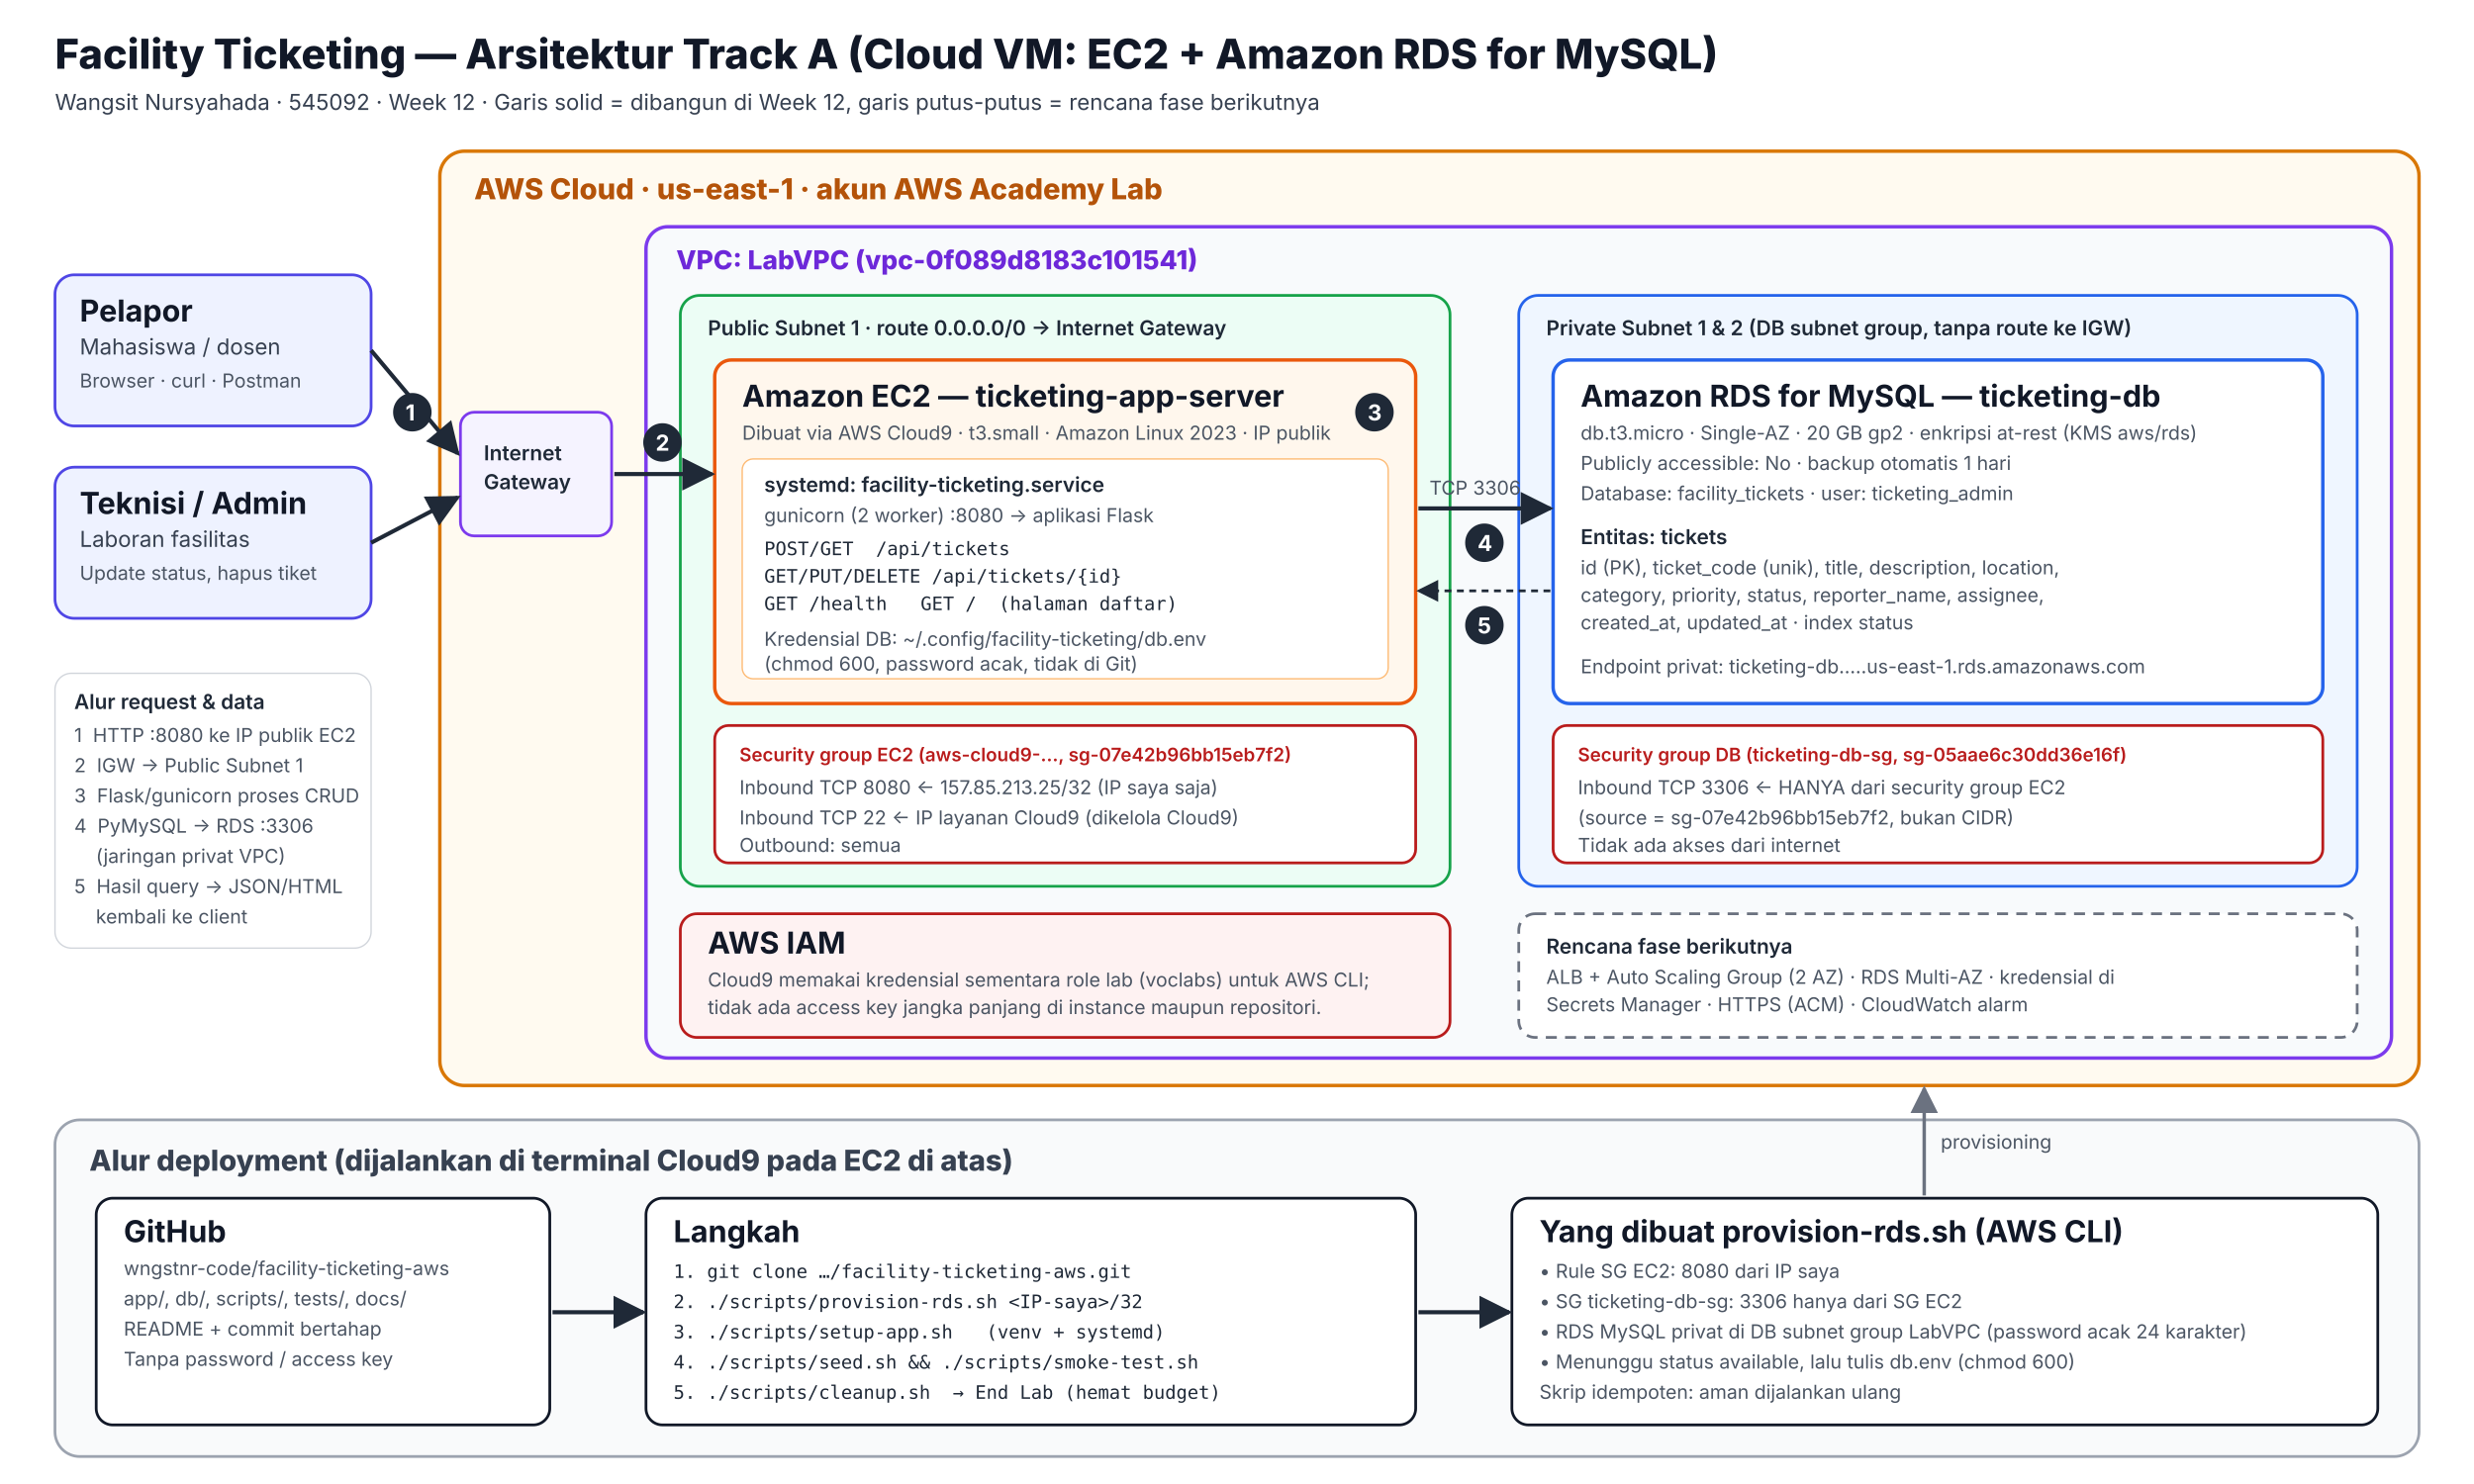
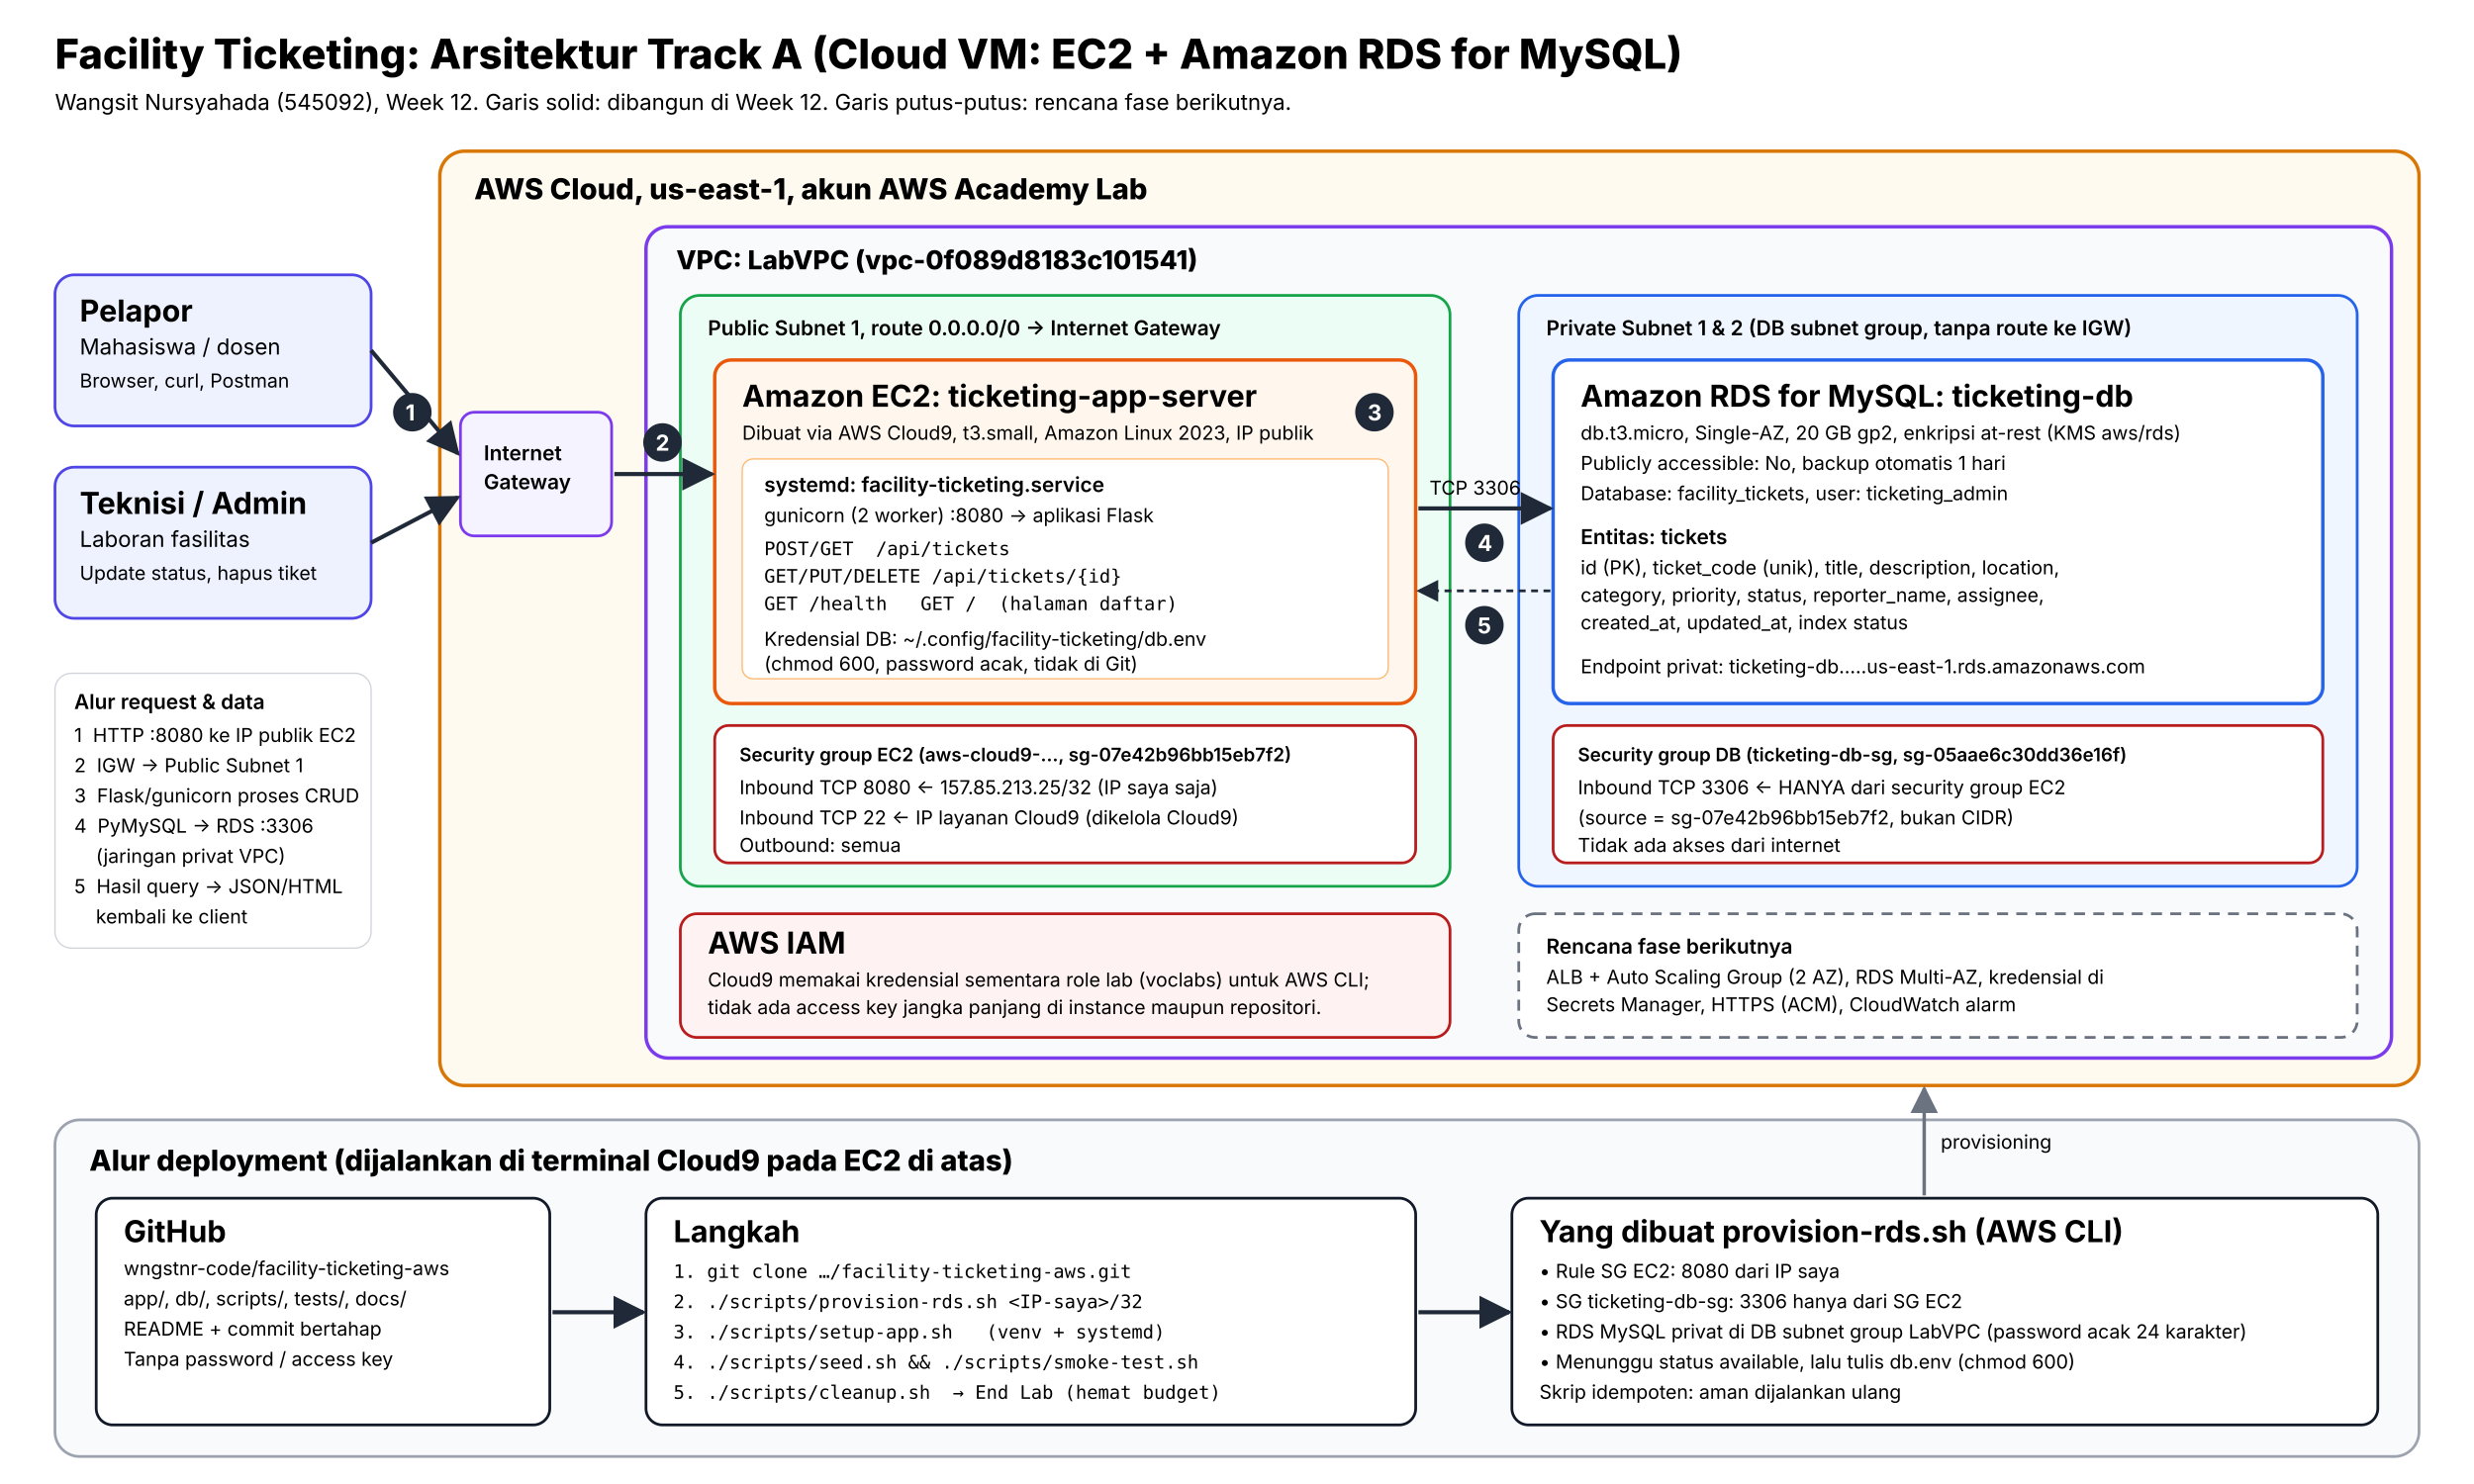
<svg xmlns="http://www.w3.org/2000/svg" xml:space="preserve" width="1800" height="1080" viewBox="0 0 1800 1080" font-family="Inter, DejaVu Sans, sans-serif">
  <defs>
    <marker id="arr" viewBox="0 0 10 10" refX="9" refY="5" markerWidth="8" markerHeight="8" orient="auto-start-reverse">
      <path d="M0,0 L10,5 L0,10 z" fill="#1f2937" />
    </marker>
    <marker id="arrG" viewBox="0 0 10 10" refX="9" refY="5" markerWidth="8" markerHeight="8" orient="auto-start-reverse">
      <path d="M0,0 L10,5 L0,10 z" fill="#6b7280" />
    </marker>
    <style>
-       .t{font-size:22px;font-weight:700;fill:#111827}
-       .s{font-size:16px;fill:#374151}
-       .xs{font-size:14px;fill:#4b5563}
-       .mono{font-family:'DejaVu Sans Mono',monospace;font-size:13.5px;fill:#1f2937}
-       .lbl{font-size:15px;font-weight:600;fill:#1f2937}
+       .t{font-size:22px;font-weight:700;fill:#000000}
+       .s{font-size:16px;fill:#000000}
+       .xs{font-size:14px;fill:#000000}
+       .mono{font-family:'DejaVu Sans Mono',monospace;font-size:13.5px;fill:#000000}
+       .lbl{font-size:15px;font-weight:600;fill:#000000}
      .num{font-size:16px;font-weight:700;fill:#fff}
-       .sg{font-size:13.5px;font-weight:600;fill:#b91c1c}
+       .sg{font-size:13.5px;font-weight:600;fill:#000000}
    </style>
  </defs>
  <rect width="1800" height="1080" fill="#fff" />
-   <text x="40" y="50" font-size="30" font-weight="800" fill="#111827">Facility Ticketing — Arsitektur Track A (Cloud VM: EC2 + Amazon RDS for MySQL)</text>
-   <text x="40" y="80" class="s">Wangsit Nursyahada · 545092 · Week 12 · Garis solid = dibangun di Week 12, garis putus-putus = rencana fase berikutnya</text>
+   <text x="40" y="50" font-size="30" font-weight="800" fill="#000000">Facility Ticketing: Arsitektur Track A (Cloud VM: EC2 + Amazon RDS for MySQL)</text>
+   <text x="40" y="80" class="s">Wangsit Nursyahada (545092), Week 12. Garis solid: dibangun di Week 12. Garis putus-putus: rencana fase berikutnya.</text>
  <rect x="40" y="200" width="230" height="110" rx="14" fill="#eef2ff" stroke="#4f46e5" stroke-width="2" />
  <text x="58" y="234" class="t">Pelapor</text>
  <text x="58" y="258" class="s">Mahasiswa / dosen</text>
-   <text x="58" y="282" class="xs">Browser · curl · Postman</text>
+   <text x="58" y="282" class="xs">Browser, curl, Postman</text>
  <rect x="40" y="340" width="230" height="110" rx="14" fill="#eef2ff" stroke="#4f46e5" stroke-width="2" />
  <text x="58" y="374" class="t">Teknisi / Admin</text>
  <text x="58" y="398" class="s">Laboran fasilitas</text>
  <text x="58" y="422" class="xs">Update status, hapus tiket</text>
  <rect x="40" y="490" width="230" height="200" rx="12" fill="#fff" stroke="#d1d5db" />
  <text x="54" y="516" class="lbl">Alur request &amp; data</text>
  <text x="54" y="540" class="xs">1  HTTP :8080 ke IP publik EC2</text>
  <text x="54" y="562" class="xs">2  IGW → Public Subnet 1</text>
  <text x="54" y="584" class="xs">3  Flask/gunicorn proses CRUD</text>
  <text x="54" y="606" class="xs">4  PyMySQL → RDS :3306</text>
  <text x="54" y="628" class="xs">    (jaringan privat VPC)</text>
  <text x="54" y="650" class="xs">5  Hasil query → JSON/HTML</text>
  <text x="54" y="672" class="xs">    kembali ke client</text>
  <rect x="320" y="110" width="1440" height="680" rx="18" fill="#fffaf0" stroke="#d97706" stroke-width="2.5" />
-   <text x="345" y="145" font-size="21" font-weight="800" fill="#b45309">AWS Cloud · us-east-1 · akun AWS Academy Lab</text>
+   <text x="345" y="145" font-size="21" font-weight="800" fill="#000000">AWS Cloud, us-east-1, akun AWS Academy Lab</text>
  <rect x="335" y="300" width="110" height="90" rx="10" fill="#f5f3ff" stroke="#7c3aed" stroke-width="2" />
  <text x="352" y="335" class="lbl">Internet</text>
  <text x="352" y="356" class="lbl">Gateway</text>
  <rect x="470" y="165" width="1270" height="605" rx="16" fill="#f8fafc" stroke="#7c3aed" stroke-width="2.5" />
-   <text x="492" y="196" font-size="19" font-weight="800" fill="#6d28d9">VPC: LabVPC (vpc-0f089d8183c101541)</text>
+   <text x="492" y="196" font-size="19" font-weight="800" fill="#000000">VPC: LabVPC (vpc-0f089d8183c101541)</text>
  <rect x="495" y="215" width="560" height="430" rx="14" fill="#ecfdf5" stroke="#16a34a" stroke-width="2" />
-   <text x="515" y="244" class="lbl" fill="#15803d">Public Subnet 1 · route 0.0.0.0/0 → Internet Gateway</text>
+   <text x="515" y="244" class="lbl">Public Subnet 1, route 0.0.0.0/0 → Internet Gateway</text>
  <rect x="520" y="262" width="510" height="250" rx="12" fill="#fff7ed" stroke="#ea580c" stroke-width="2.5" />
-   <text x="540" y="296" class="t">Amazon EC2 — ticketing-app-server</text>
-   <text x="540" y="320" class="xs">Dibuat via AWS Cloud9 · t3.small · Amazon Linux 2023 · IP publik</text>
+   <text x="540" y="296" class="t">Amazon EC2: ticketing-app-server</text>
+   <text x="540" y="320" class="xs">Dibuat via AWS Cloud9, t3.small, Amazon Linux 2023, IP publik</text>
  <rect x="540" y="334" width="470" height="160" rx="8" fill="#fff" stroke="#fdba74" />
  <text x="556" y="358" class="lbl">systemd: facility-ticketing.service</text>
  <text x="556" y="380" class="xs">gunicorn (2 worker) :8080 → aplikasi Flask</text>
  <text x="556" y="404" class="mono">POST/GET  /api/tickets</text>
  <text x="556" y="424" class="mono">GET/PUT/DELETE /api/tickets/{id}</text>
  <text x="556" y="444" class="mono">GET /health   GET /  (halaman daftar)</text>
  <text x="556" y="470" class="xs">Kredensial DB: ~/.config/facility-ticketing/db.env</text>
  <text x="556" y="488" class="xs">(chmod 600, password acak, tidak di Git)</text>
  <rect x="520" y="528" width="510" height="100" rx="10" fill="#fff" stroke="#b91c1c" stroke-width="2" />
  <text x="538" y="554" class="sg">Security group EC2 (aws-cloud9-…, sg-07e42b96bb15eb7f2)</text>
  <text x="538" y="578" class="xs">Inbound TCP 8080 ← 157.85.213.25/32 (IP saya saja)</text>
  <text x="538" y="600" class="xs">Inbound TCP 22 ← IP layanan Cloud9 (dikelola Cloud9)</text>
  <text x="538" y="620" class="xs">Outbound: semua</text>
  <rect x="1105" y="215" width="610" height="430" rx="14" fill="#eff6ff" stroke="#2563eb" stroke-width="2" />
-   <text x="1125" y="244" class="lbl" fill="#1d4ed8">Private Subnet 1 &amp; 2 (DB subnet group, tanpa route ke IGW)</text>
+   <text x="1125" y="244" class="lbl">Private Subnet 1 &amp; 2 (DB subnet group, tanpa route ke IGW)</text>
  <rect x="1130" y="262" width="560" height="250" rx="12" fill="#fff" stroke="#2563eb" stroke-width="2.5" />
-   <text x="1150" y="296" class="t">Amazon RDS for MySQL — ticketing-db</text>
-   <text x="1150" y="320" class="xs">db.t3.micro · Single-AZ · 20 GB gp2 · enkripsi at-rest (KMS aws/rds)</text>
-   <text x="1150" y="342" class="xs">Publicly accessible: No · backup otomatis 1 hari</text>
-   <text x="1150" y="364" class="xs">Database: facility_tickets · user: ticketing_admin</text>
+   <text x="1150" y="296" class="t">Amazon RDS for MySQL: ticketing-db</text>
+   <text x="1150" y="320" class="xs">db.t3.micro, Single-AZ, 20 GB gp2, enkripsi at-rest (KMS aws/rds)</text>
+   <text x="1150" y="342" class="xs">Publicly accessible: No, backup otomatis 1 hari</text>
+   <text x="1150" y="364" class="xs">Database: facility_tickets, user: ticketing_admin</text>
  <text x="1150" y="396" class="lbl">Entitas: tickets</text>
  <text x="1150" y="418" class="xs">id (PK), ticket_code (unik), title, description, location,</text>
  <text x="1150" y="438" class="xs">category, priority, status, reporter_name, assignee,</text>
-   <text x="1150" y="458" class="xs">created_at, updated_at · index status</text>
+   <text x="1150" y="458" class="xs">created_at, updated_at, index status</text>
  <text x="1150" y="490" class="xs">Endpoint privat: ticketing-db.….us-east-1.rds.amazonaws.com</text>
  <rect x="1130" y="528" width="560" height="100" rx="10" fill="#fff" stroke="#b91c1c" stroke-width="2" />
  <text x="1148" y="554" class="sg">Security group DB (ticketing-db-sg, sg-05aae6c30dd36e16f)</text>
  <text x="1148" y="578" class="xs">Inbound TCP 3306 ← HANYA dari security group EC2</text>
  <text x="1148" y="600" class="xs">(source = sg-07e42b96bb15eb7f2, bukan CIDR)</text>
  <text x="1148" y="620" class="xs">Tidak ada akses dari internet</text>
  <rect x="495" y="665" width="560" height="90" rx="12" fill="#fef2f2" stroke="#b91c1c" stroke-width="2" />
  <text x="515" y="694" class="t">AWS IAM</text>
  <text x="515" y="718" class="xs">Cloud9 memakai kredensial sementara role lab (voclabs) untuk AWS CLI;</text>
  <text x="515" y="738" class="xs">tidak ada access key jangka panjang di instance maupun repositori.</text>
  <rect x="1105" y="665" width="610" height="90" rx="12" fill="#fff" stroke="#6b7280" stroke-width="2" stroke-dasharray="8 6" />
  <text x="1125" y="694" class="lbl">Rencana fase berikutnya</text>
-   <text x="1125" y="716" class="xs">ALB + Auto Scaling Group (2 AZ) · RDS Multi-AZ · kredensial di</text>
-   <text x="1125" y="736" class="xs">Secrets Manager · HTTPS (ACM) · CloudWatch alarm</text>
+   <text x="1125" y="716" class="xs">ALB + Auto Scaling Group (2 AZ), RDS Multi-AZ, kredensial di</text>
+   <text x="1125" y="736" class="xs">Secrets Manager, HTTPS (ACM), CloudWatch alarm</text>
  <path d="M270,255 L333,330" stroke="#1f2937" stroke-width="3" fill="none" marker-end="url(#arr)" />
  <path d="M270,395 L333,362" stroke="#1f2937" stroke-width="3" fill="none" marker-end="url(#arr)" />
  <circle cx="300" cy="300" r="14" fill="#1f2937" />
  <text x="295" y="306" class="num">1</text>
  <path d="M447,345 L518,345" stroke="#1f2937" stroke-width="3" fill="none" marker-end="url(#arr)" />
  <circle cx="482" cy="322" r="14" fill="#1f2937" />
  <text x="477" y="328" class="num">2</text>
  <circle cx="1000" cy="300" r="14" fill="#1f2937" />
  <text x="995" y="306" class="num">3</text>
  <path d="M1032,370 L1128,370" stroke="#1f2937" stroke-width="3" fill="none" marker-end="url(#arr)" />
  <text x="1040" y="360" class="xs">TCP 3306</text>
  <circle cx="1080" cy="395" r="14" fill="#1f2937" />
  <text x="1075" y="401" class="num">4</text>
  <path d="M1128,430 L1032,430" stroke="#1f2937" stroke-width="2" stroke-dasharray="5 4" fill="none" marker-end="url(#arr)" />
  <circle cx="1080" cy="455" r="14" fill="#1f2937" />
  <text x="1075" y="461" class="num">5</text>
  <rect x="40" y="815" width="1720" height="245" rx="18" fill="#f9fafb" stroke="#9ca3af" stroke-width="2" />
-   <text x="65" y="852" font-size="21" font-weight="800" fill="#374151">Alur deployment (dijalankan di terminal Cloud9 pada EC2 di atas)</text>
+   <text x="65" y="852" font-size="21" font-weight="800" fill="#000000">Alur deployment (dijalankan di terminal Cloud9 pada EC2 di atas)</text>
  <rect x="70" y="872" width="330" height="165" rx="12" fill="#fff" stroke="#111827" stroke-width="2" />
  <text x="90" y="904" class="t">GitHub</text>
  <text x="90" y="928" class="xs">wngstnr-code/facility-ticketing-aws</text>
  <text x="90" y="950" class="xs">app/, db/, scripts/, tests/, docs/</text>
  <text x="90" y="972" class="xs">README + commit bertahap</text>
  <text x="90" y="994" class="xs">Tanpa password / access key</text>
  <rect x="470" y="872" width="560" height="165" rx="12" fill="#fff" stroke="#111827" stroke-width="2" />
  <text x="490" y="904" class="t">Langkah</text>
  <text x="490" y="930" class="mono">1. git clone …/facility-ticketing-aws.git</text>
  <text x="490" y="952" class="mono">2. ./scripts/provision-rds.sh &lt;IP-saya&gt;/32</text>
  <text x="490" y="974" class="mono">3. ./scripts/setup-app.sh   (venv + systemd)</text>
  <text x="490" y="996" class="mono">4. ./scripts/seed.sh &amp;&amp; ./scripts/smoke-test.sh</text>
  <text x="490" y="1018" class="mono">5. ./scripts/cleanup.sh  → End Lab (hemat budget)</text>
  <rect x="1100" y="872" width="630" height="165" rx="12" fill="#fff" stroke="#111827" stroke-width="2" />
  <text x="1120" y="904" class="t">Yang dibuat provision-rds.sh (AWS CLI)</text>
  <text x="1120" y="930" class="xs">• Rule SG EC2: 8080 dari IP saya</text>
  <text x="1120" y="952" class="xs">• SG ticketing-db-sg: 3306 hanya dari SG EC2</text>
  <text x="1120" y="974" class="xs">• RDS MySQL privat di DB subnet group LabVPC (password acak 24 karakter)</text>
  <text x="1120" y="996" class="xs">• Menunggu status available, lalu tulis db.env (chmod 600)</text>
  <text x="1120" y="1018" class="xs">Skrip idempoten: aman dijalankan ulang</text>
  <path d="M402,955 L468,955" stroke="#1f2937" stroke-width="3" fill="none" marker-end="url(#arr)" />
  <path d="M1032,955 L1098,955" stroke="#1f2937" stroke-width="3" fill="none" marker-end="url(#arr)" />
  <path d="M1400,870 L1400,792" stroke="#6b7280" stroke-width="2.5" fill="none" marker-end="url(#arrG)" />
  <text x="1412" y="836" class="xs">provisioning</text>
</svg>
